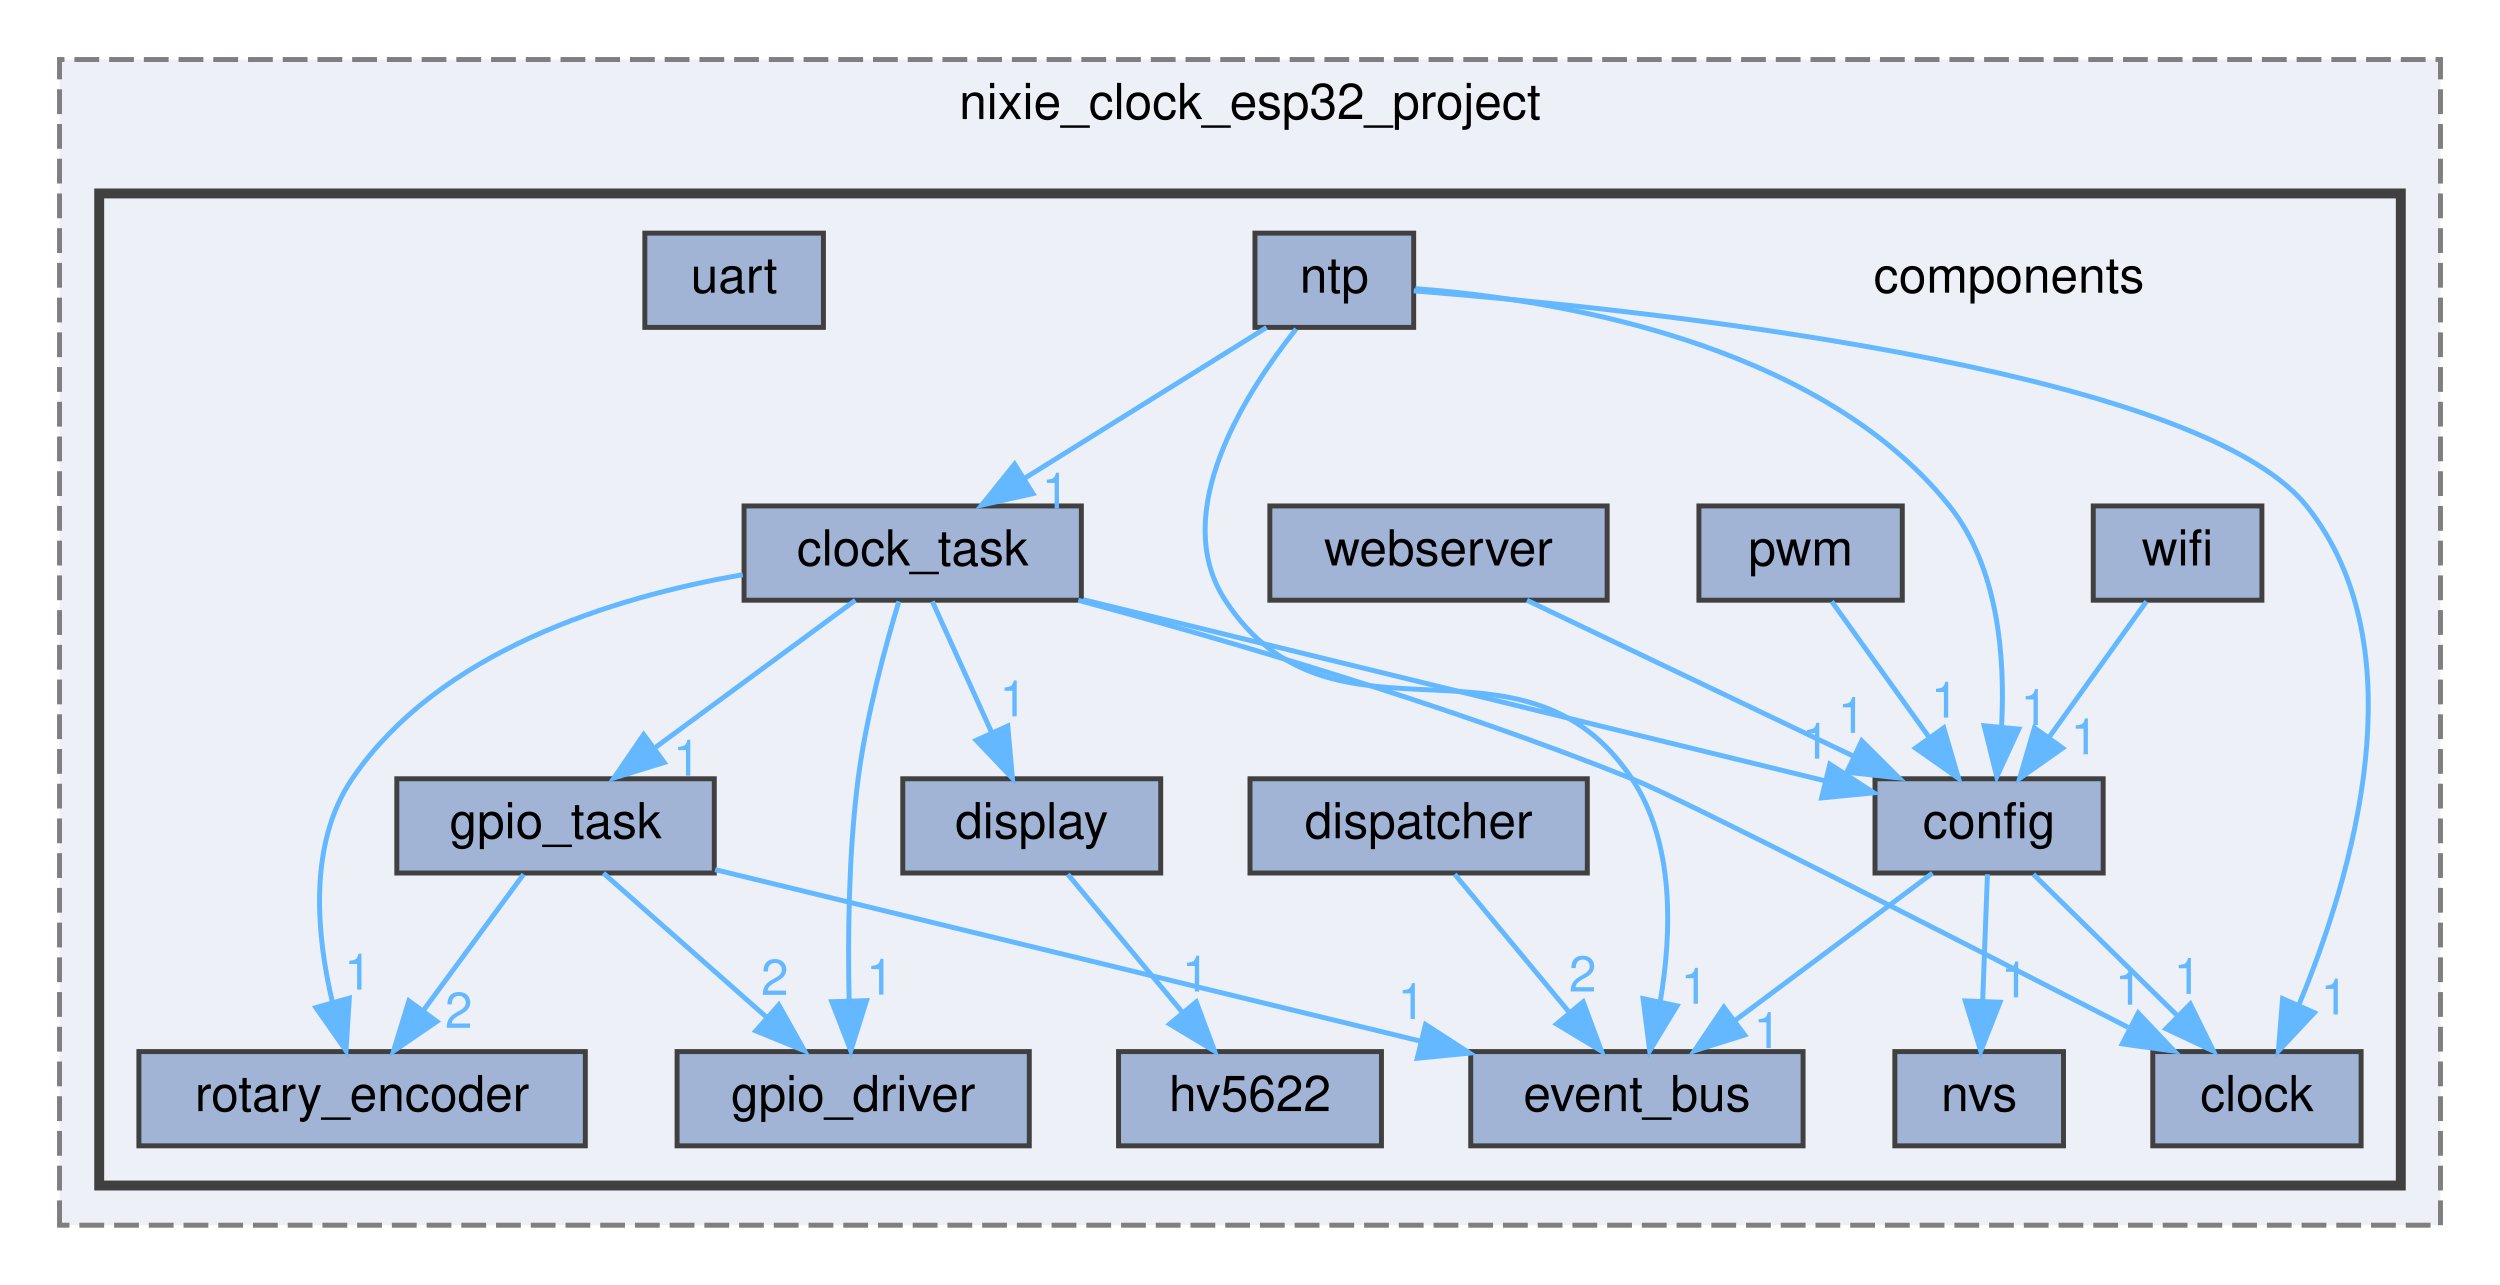
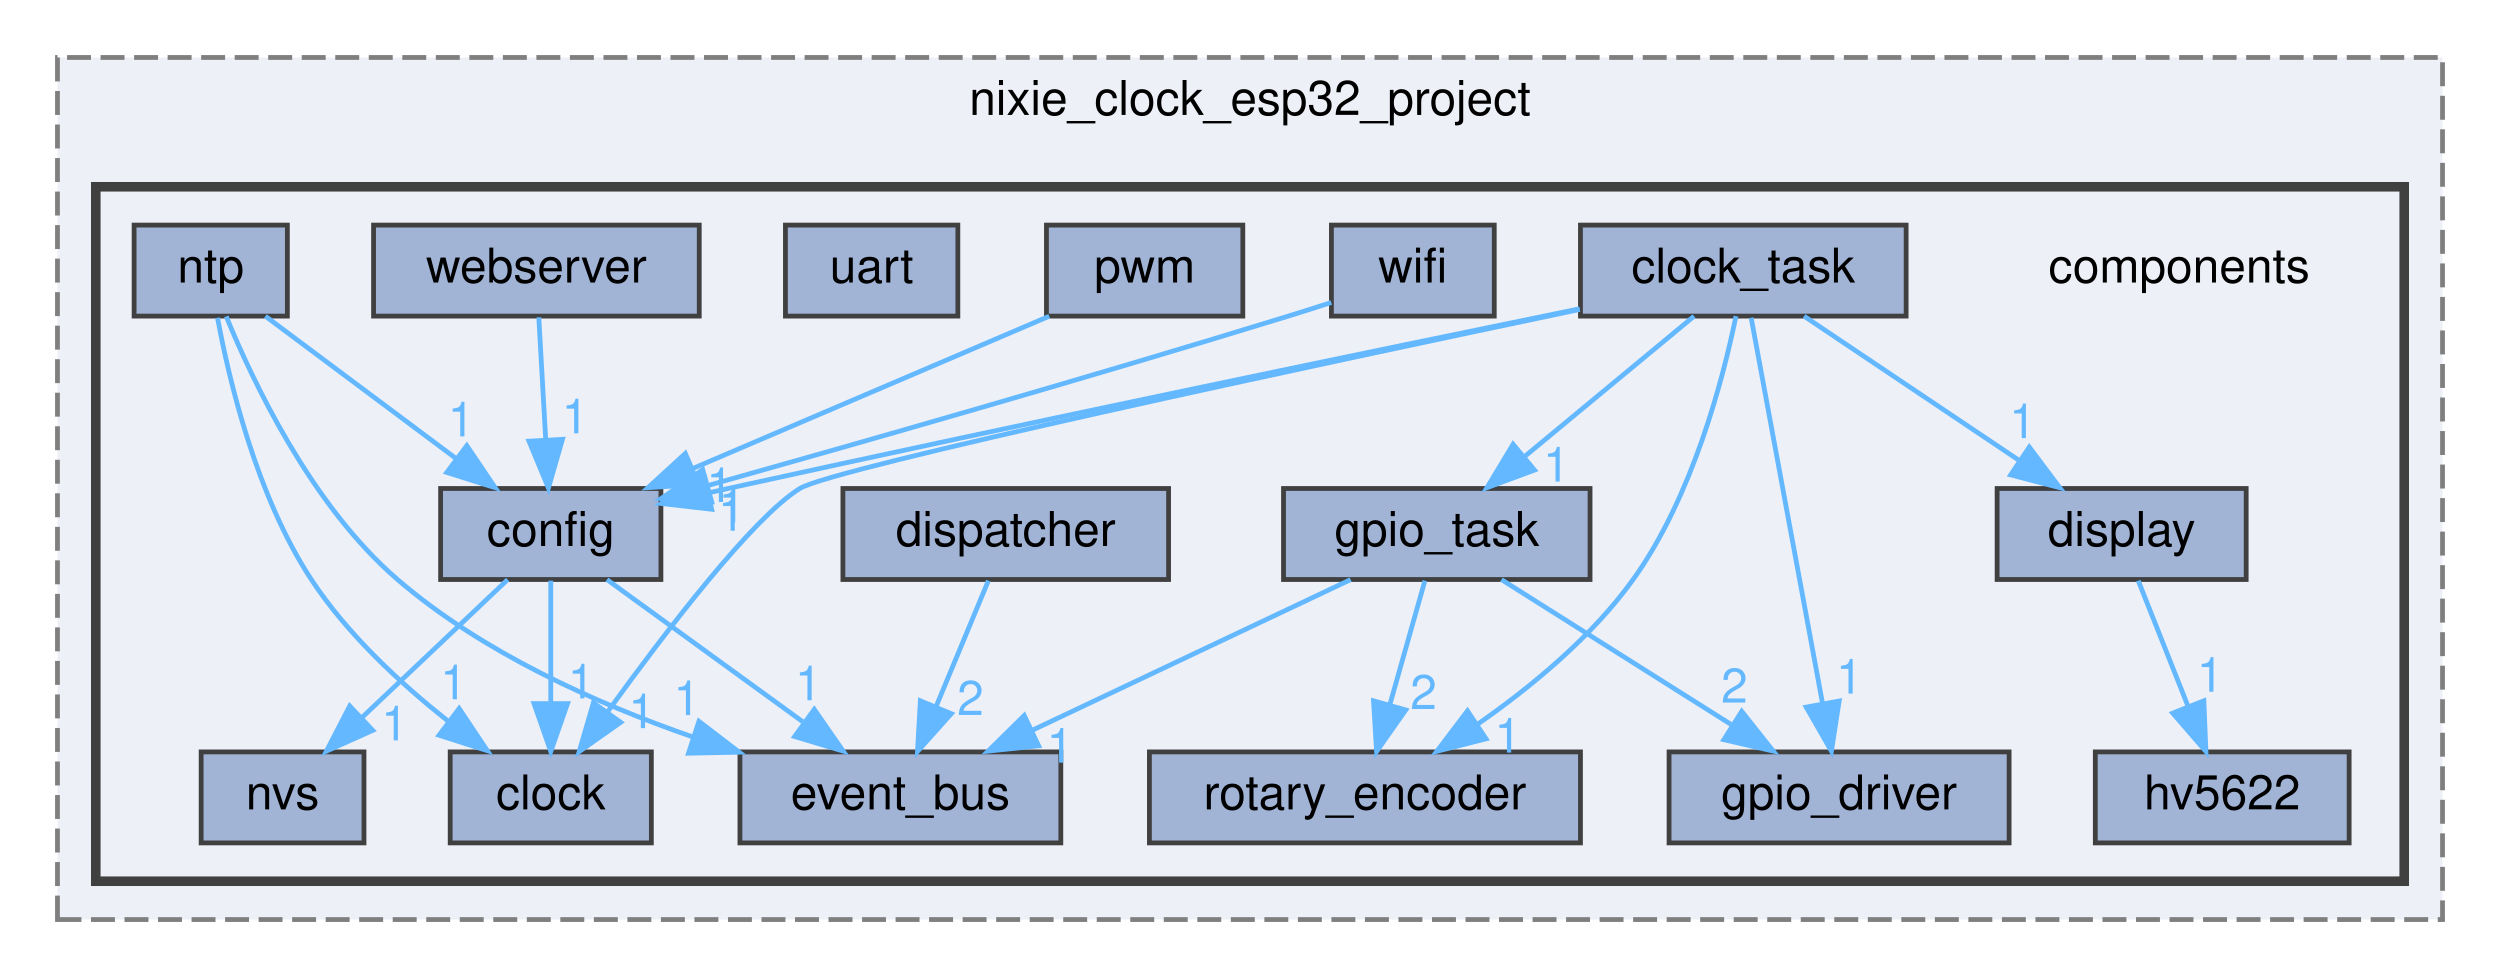
- <svg xmlns="http://www.w3.org/2000/svg" xmlns:xlink="http://www.w3.org/1999/xlink" width="504pt" height="259pt" viewBox="0.00 0.00 504.00 259.00">
-   <g id="graph0" class="graph" transform="scale(1 1) rotate(0) translate(4 255)">
+ <svg xmlns="http://www.w3.org/2000/svg" xmlns:xlink="http://www.w3.org/1999/xlink" width="522pt" height="204pt" viewBox="0.00 0.00 522.00 204.00">
+   <g id="graph0" class="graph" transform="scale(1 1) rotate(0) translate(4 200)">
    <g id="clust1" class="cluster">
      <g id="a_clust1">
        <a xlink:href="dir_4e80761515fcd0d8a8682b4ebda49685.html" target="_top" xlink:title="nixie_clock_esp32_project">
-           <polygon fill="#edf0f7" stroke="#7f7f7f" stroke-dasharray="5,2" points="8,-8 8,-243 488,-243 488,-8 8,-8" />
-           <text text-anchor="middle" x="248" y="-231" font-family="Helvetica,sans-Serif" font-size="10.00">nixie_clock_esp32_project</text>
+           <polygon fill="#edf0f7" stroke="#7f7f7f" stroke-dasharray="5,2" points="8,-8 8,-188 506,-188 506,-8 8,-8" />
+           <text text-anchor="middle" x="257" y="-176" font-family="Helvetica,sans-Serif" font-size="10.00">nixie_clock_esp32_project</text>
        </a>
      </g>
    </g>
    <g id="clust2" class="cluster">
      <g id="a_clust2">
        <a xlink:href="dir_b181baf956279f894a730e459ce47bc5.html" target="_top">
-           <polygon fill="#edf0f7" stroke="#404040" stroke-width="2" points="16,-16 16,-216 480,-216 480,-16 16,-16" />
+           <polygon fill="#edf0f7" stroke="#404040" stroke-width="2" points="16,-16 16,-161 498,-161 498,-16 16,-16" />
        </a>
      </g>
    </g>
    <g id="node1" class="node">
-       <text text-anchor="middle" x="401" y="-196" font-family="Helvetica,sans-Serif" font-size="10.00">components</text>
+       <text text-anchor="middle" x="451" y="-141" font-family="Helvetica,sans-Serif" font-size="10.00">components</text>
    </g>
    <g id="node2" class="node">
      <g id="a_node2">
        <a xlink:href="dir_a13c4c485bb1701984d244429ad4ded1.html" target="_top" xlink:title="clock">
-           <polygon fill="#a2b4d6" stroke="#404040" points="472,-43 430,-43 430,-24 472,-24 472,-43" />
-           <text text-anchor="middle" x="451" y="-31" font-family="Helvetica,sans-Serif" font-size="10.00">clock</text>
+           <polygon fill="#a2b4d6" stroke="#404040" points="132,-43 90,-43 90,-24 132,-24 132,-43" />
+           <text text-anchor="middle" x="111" y="-31" font-family="Helvetica,sans-Serif" font-size="10.00">clock</text>
        </a>
      </g>
    </g>
    <g id="node3" class="node">
      <g id="a_node3">
        <a xlink:href="dir_2f8bb0b9567c99dc8a53f1db54ef1a1c.html" target="_top" xlink:title="clock_task">
-           <polygon fill="#a2b4d6" stroke="#404040" points="214,-153 146,-153 146,-134 214,-134 214,-153" />
-           <text text-anchor="middle" x="180" y="-141" font-family="Helvetica,sans-Serif" font-size="10.00">clock_task</text>
+           <polygon fill="#a2b4d6" stroke="#404040" points="394,-153 326,-153 326,-134 394,-134 394,-153" />
+           <text text-anchor="middle" x="360" y="-141" font-family="Helvetica,sans-Serif" font-size="10.00">clock_task</text>
        </a>
      </g>
    </g>
    <g id="edge4" class="edge">
      <g id="a_edge4">
        <a xlink:href="dir_000001_000000.html" target="_top">
-           <path fill="none" stroke="#63b8ff" d="M213.38,-133.98C243.13,-125.99 287.62,-113.03 325,-98 335.03,-93.97 391.17,-65.29 425.03,-47.88" />
-           <polygon fill="#63b8ff" stroke="#63b8ff" points="427.06,-50.78 434.35,-43.09 423.85,-44.55 427.06,-50.78" />
+           <path fill="none" stroke="#63b8ff" d="M325.86,-135.39C271.33,-123.95 169.95,-102.3 163,-98 153.18,-91.93 134.97,-68.12 122.91,-51.44" />
+           <polygon fill="#63b8ff" stroke="#63b8ff" points="125.6,-49.18 116.94,-43.07 119.9,-53.25 125.6,-49.18" />
        </a>
      </g>
      <g id="a_edge4-headlabel">
        <a xlink:href="dir_000001_000000.html" target="_top" xlink:title="1">
-           <text text-anchor="middle" x="425.16" y="-52.45" font-family="Helvetica,sans-Serif" font-size="10.00" fill="#63b8ff">1</text>
+           <text text-anchor="middle" x="130" y="-47.96" font-family="Helvetica,sans-Serif" font-size="10.00" fill="#63b8ff">1</text>
        </a>
      </g>
    </g>
    <g id="node4" class="node">
      <g id="a_node4">
        <a xlink:href="dir_6591a8ca0b1ec78afa747e232353e174.html" target="_top" xlink:title="config">
-           <polygon fill="#a2b4d6" stroke="#404040" points="420,-98 374,-98 374,-79 420,-79 420,-98" />
-           <text text-anchor="middle" x="397" y="-86" font-family="Helvetica,sans-Serif" font-size="10.00">config</text>
+           <polygon fill="#a2b4d6" stroke="#404040" points="134,-98 88,-98 88,-79 134,-79 134,-98" />
+           <text text-anchor="middle" x="111" y="-86" font-family="Helvetica,sans-Serif" font-size="10.00">config</text>
        </a>
      </g>
    </g>
    <g id="edge3" class="edge">
      <g id="a_edge3">
        <a xlink:href="dir_000001_000003.html" target="_top">
-           <path fill="none" stroke="#63b8ff" d="M214.38,-134.1C255.39,-124.09 323.45,-107.46 363.89,-97.59" />
-           <polygon fill="#63b8ff" stroke="#63b8ff" points="364.9,-100.94 373.79,-95.17 363.24,-94.14 364.9,-100.94" />
+           <path fill="none" stroke="#63b8ff" d="M325.81,-135.53C283.87,-126.93 210.63,-111.77 148,-98 146.73,-97.72 145.44,-97.44 144.14,-97.14" />
+           <polygon fill="#63b8ff" stroke="#63b8ff" points="144.6,-93.66 134.08,-94.87 143.06,-100.49 144.6,-93.66" />
        </a>
      </g>
      <g id="a_edge3-headlabel">
        <a xlink:href="dir_000001_000003.html" target="_top" xlink:title="1">
-           <text text-anchor="middle" x="362.08" y="-102.05" font-family="Helvetica,sans-Serif" font-size="10.00" fill="#63b8ff">1</text>
+           <text text-anchor="middle" x="148.73" y="-89.18" font-family="Helvetica,sans-Serif" font-size="10.00" fill="#63b8ff">1</text>
        </a>
      </g>
    </g>
    <g id="node6" class="node">
      <g id="a_node6">
        <a xlink:href="dir_25afab11bb9cc6587024a85a8f095e2f.html" target="_top" xlink:title="display">
-           <polygon fill="#a2b4d6" stroke="#404040" points="230,-98 178,-98 178,-79 230,-79 230,-98" />
-           <text text-anchor="middle" x="204" y="-86" font-family="Helvetica,sans-Serif" font-size="10.00">display</text>
+           <polygon fill="#a2b4d6" stroke="#404040" points="465,-98 413,-98 413,-79 465,-79 465,-98" />
+           <text text-anchor="middle" x="439" y="-86" font-family="Helvetica,sans-Serif" font-size="10.00">display</text>
        </a>
      </g>
    </g>
    <g id="edge1" class="edge">
      <g id="a_edge1">
        <a xlink:href="dir_000001_000005.html" target="_top">
-           <path fill="none" stroke="#63b8ff" d="M183.96,-133.75C187.21,-126.57 191.92,-116.18 195.95,-107.27" />
-           <polygon fill="#63b8ff" stroke="#63b8ff" points="199.17,-108.64 200.11,-98.09 192.8,-105.75 199.17,-108.64" />
+           <path fill="none" stroke="#63b8ff" d="M372.69,-133.98C384.83,-125.84 403.36,-113.41 417.75,-103.76" />
+           <polygon fill="#63b8ff" stroke="#63b8ff" points="419.72,-106.65 426.08,-98.17 415.82,-100.84 419.72,-106.65" />
        </a>
      </g>
      <g id="a_edge1-headlabel">
        <a xlink:href="dir_000001_000005.html" target="_top" xlink:title="1">
-           <text text-anchor="middle" x="200.28" y="-110.59" font-family="Helvetica,sans-Serif" font-size="10.00" fill="#63b8ff">1</text>
+           <text text-anchor="middle" x="418.32" y="-108.51" font-family="Helvetica,sans-Serif" font-size="10.00" fill="#63b8ff">1</text>
        </a>
      </g>
    </g>
    <g id="node8" class="node">
      <g id="a_node8">
        <a xlink:href="dir_c8df9a83da56af1891de301214a2e601.html" target="_top" xlink:title="gpio_driver">
-           <polygon fill="#a2b4d6" stroke="#404040" points="203.5,-43 132.5,-43 132.5,-24 203.5,-24 203.5,-43" />
-           <text text-anchor="middle" x="168" y="-31" font-family="Helvetica,sans-Serif" font-size="10.00">gpio_driver</text>
+           <polygon fill="#a2b4d6" stroke="#404040" points="415.5,-43 344.5,-43 344.5,-24 415.5,-24 415.5,-43" />
+           <text text-anchor="middle" x="380" y="-31" font-family="Helvetica,sans-Serif" font-size="10.00">gpio_driver</text>
        </a>
      </g>
    </g>
    <g id="edge5" class="edge">
      <g id="a_edge5">
        <a xlink:href="dir_000001_000007.html" target="_top">
-           <path fill="none" stroke="#63b8ff" d="M177.21,-133.75C174.53,-124.85 170.64,-110.63 169,-98 167.07,-83.1 166.91,-66.07 167.18,-53.4" />
-           <polygon fill="#63b8ff" stroke="#63b8ff" points="170.69,-53.28 167.52,-43.17 163.69,-53.05 170.69,-53.28" />
+           <path fill="none" stroke="#63b8ff" d="M361.64,-133.66C364.88,-116.17 372.17,-76.8 376.52,-53.27" />
+           <polygon fill="#63b8ff" stroke="#63b8ff" points="380.02,-53.63 378.4,-43.16 373.13,-52.35 380.02,-53.63" />
        </a>
      </g>
      <g id="a_edge5-headlabel">
        <a xlink:href="dir_000001_000007.html" target="_top" xlink:title="1">
-           <text text-anchor="middle" x="173.41" y="-54.47" font-family="Helvetica,sans-Serif" font-size="10.00" fill="#63b8ff">1</text>
+           <text text-anchor="middle" x="382.15" y="-55.18" font-family="Helvetica,sans-Serif" font-size="10.00" fill="#63b8ff">1</text>
        </a>
      </g>
    </g>
    <g id="node9" class="node">
      <g id="a_node9">
        <a xlink:href="dir_6378bc349134a8014a09749f3432f8e2.html" target="_top" xlink:title="gpio_task">
-           <polygon fill="#a2b4d6" stroke="#404040" points="140,-98 76,-98 76,-79 140,-79 140,-98" />
-           <text text-anchor="middle" x="108" y="-86" font-family="Helvetica,sans-Serif" font-size="10.00">gpio_task</text>
+           <polygon fill="#a2b4d6" stroke="#404040" points="328,-98 264,-98 264,-79 328,-79 328,-98" />
+           <text text-anchor="middle" x="296" y="-86" font-family="Helvetica,sans-Serif" font-size="10.00">gpio_task</text>
        </a>
      </g>
    </g>
    <g id="edge2" class="edge">
      <g id="a_edge2">
        <a xlink:href="dir_000001_000008.html" target="_top">
-           <path fill="none" stroke="#63b8ff" d="M168.43,-133.98C157.58,-126 141.12,-113.88 128.12,-104.31" />
-           <polygon fill="#63b8ff" stroke="#63b8ff" points="129.91,-101.28 119.78,-98.17 125.76,-106.92 129.91,-101.28" />
+           <path fill="none" stroke="#63b8ff" d="M349.72,-133.98C340.16,-126.07 325.72,-114.11 314.22,-104.58" />
+           <polygon fill="#63b8ff" stroke="#63b8ff" points="316.4,-101.85 306.47,-98.17 311.94,-107.24 316.4,-101.85" />
        </a>
      </g>
      <g id="a_edge2-headlabel">
        <a xlink:href="dir_000001_000008.html" target="_top" xlink:title="1">
-           <text text-anchor="middle" x="134.48" y="-98.62" font-family="Helvetica,sans-Serif" font-size="10.00" fill="#63b8ff">1</text>
+           <text text-anchor="middle" x="320.98" y="-99.46" font-family="Helvetica,sans-Serif" font-size="10.00" fill="#63b8ff">1</text>
        </a>
      </g>
    </g>
    <g id="node14" class="node">
      <g id="a_node14">
        <a xlink:href="dir_ee50860190fe62f2e35dcf8898f9d9d7.html" target="_top" xlink:title="rotary_encoder">
-           <polygon fill="#a2b4d6" stroke="#404040" points="114,-43 24,-43 24,-24 114,-24 114,-43" />
-           <text text-anchor="middle" x="69" y="-31" font-family="Helvetica,sans-Serif" font-size="10.00">rotary_encoder</text>
+           <polygon fill="#a2b4d6" stroke="#404040" points="326,-43 236,-43 236,-24 326,-24 326,-43" />
+           <text text-anchor="middle" x="281" y="-31" font-family="Helvetica,sans-Serif" font-size="10.00">rotary_encoder</text>
        </a>
      </g>
    </g>
    <g id="edge6" class="edge">
      <g id="a_edge6">
        <a xlink:href="dir_000001_000015.html" target="_top">
-           <path fill="none" stroke="#63b8ff" d="M145.74,-139.15C119.35,-134.56 84.5,-123.71 67,-98 58.08,-84.91 59.8,-66.52 63.03,-52.9" />
-           <polygon fill="#63b8ff" stroke="#63b8ff" points="66.42,-53.77 65.76,-43.19 59.68,-51.87 66.42,-53.77" />
+           <path fill="none" stroke="#63b8ff" d="M358.47,-133.99C355.83,-121.11 349.46,-96.33 337,-79 328.36,-66.99 315.63,-56.52 304.49,-48.76" />
+           <polygon fill="#63b8ff" stroke="#63b8ff" points="306.28,-45.74 296.01,-43.13 302.41,-51.58 306.28,-45.74" />
        </a>
      </g>
      <g id="a_edge6-headlabel">
        <a xlink:href="dir_000001_000015.html" target="_top" xlink:title="1">
-           <text text-anchor="middle" x="68.18" y="-55.5" font-family="Helvetica,sans-Serif" font-size="10.00" fill="#63b8ff">1</text>
+           <text text-anchor="middle" x="310.84" y="-42.86" font-family="Helvetica,sans-Serif" font-size="10.00" fill="#63b8ff">1</text>
        </a>
      </g>
    </g>
    <g id="edge8" class="edge">
      <g id="a_edge8">
        <a xlink:href="dir_000003_000000.html" target="_top">
-           <path fill="none" stroke="#63b8ff" d="M405.92,-78.75C413.78,-71.03 425.43,-59.6 434.92,-50.28" />
-           <polygon fill="#63b8ff" stroke="#63b8ff" points="437.56,-52.59 442.25,-43.09 432.66,-47.6 437.56,-52.59" />
+           <path fill="none" stroke="#63b8ff" d="M111,-78.75C111,-71.8 111,-61.85 111,-53.13" />
+           <polygon fill="#63b8ff" stroke="#63b8ff" points="114.5,-53.09 111,-43.09 107.5,-53.09 114.5,-53.09" />
        </a>
      </g>
      <g id="a_edge8-headlabel">
        <a xlink:href="dir_000003_000000.html" target="_top" xlink:title="1">
-           <text text-anchor="middle" x="436.99" y="-54.64" font-family="Helvetica,sans-Serif" font-size="10.00" fill="#63b8ff">1</text>
+           <text text-anchor="middle" x="117.34" y="-54.18" font-family="Helvetica,sans-Serif" font-size="10.00" fill="#63b8ff">1</text>
        </a>
      </g>
    </g>
    <g id="node7" class="node">
      <g id="a_node7">
        <a xlink:href="dir_3df67f4185c8cd9c27353f35f3bf503b.html" target="_top" xlink:title="event_bus">
-           <polygon fill="#a2b4d6" stroke="#404040" points="359.5,-43 292.5,-43 292.5,-24 359.5,-24 359.5,-43" />
-           <text text-anchor="middle" x="326" y="-31" font-family="Helvetica,sans-Serif" font-size="10.00">event_bus</text>
+           <polygon fill="#a2b4d6" stroke="#404040" points="217.5,-43 150.5,-43 150.5,-24 217.5,-24 217.5,-43" />
+           <text text-anchor="middle" x="184" y="-31" font-family="Helvetica,sans-Serif" font-size="10.00">event_bus</text>
        </a>
      </g>
    </g>
    <g id="edge7" class="edge">
      <g id="a_edge7">
        <a xlink:href="dir_000003_000006.html" target="_top">
-           <path fill="none" stroke="#63b8ff" d="M385.59,-78.98C374.89,-71 358.66,-58.88 345.84,-49.31" />
-           <polygon fill="#63b8ff" stroke="#63b8ff" points="347.72,-46.35 337.61,-43.17 343.53,-51.96 347.72,-46.35" />
+           <path fill="none" stroke="#63b8ff" d="M122.73,-78.98C133.73,-71 150.42,-58.88 163.6,-49.31" />
+           <polygon fill="#63b8ff" stroke="#63b8ff" points="166.02,-51.88 172.06,-43.17 161.91,-46.21 166.02,-51.88" />
        </a>
      </g>
      <g id="a_edge7-headlabel">
        <a xlink:href="dir_000003_000006.html" target="_top" xlink:title="1">
-           <text text-anchor="middle" x="352.3" y="-43.72" font-family="Helvetica,sans-Serif" font-size="10.00" fill="#63b8ff">1</text>
+           <text text-anchor="middle" x="164.78" y="-53.79" font-family="Helvetica,sans-Serif" font-size="10.00" fill="#63b8ff">1</text>
        </a>
      </g>
    </g>
    <g id="node12" class="node">
      <g id="a_node12">
        <a xlink:href="dir_d593a792f6d68ad3cd00089cda4c9fbf.html" target="_top" xlink:title="nvs">
-           <polygon fill="#a2b4d6" stroke="#404040" points="412,-43 378,-43 378,-24 412,-24 412,-43" />
-           <text text-anchor="middle" x="395" y="-31" font-family="Helvetica,sans-Serif" font-size="10.00">nvs</text>
+           <polygon fill="#a2b4d6" stroke="#404040" points="72,-43 38,-43 38,-24 72,-24 72,-43" />
+           <text text-anchor="middle" x="55" y="-31" font-family="Helvetica,sans-Serif" font-size="10.00">nvs</text>
        </a>
      </g>
    </g>
    <g id="edge9" class="edge">
      <g id="a_edge9">
        <a xlink:href="dir_000003_000013.html" target="_top">
-           <path fill="none" stroke="#63b8ff" d="M396.67,-78.75C396.41,-71.8 396.03,-61.85 395.7,-53.13" />
-           <polygon fill="#63b8ff" stroke="#63b8ff" points="399.2,-52.95 395.32,-43.09 392.2,-53.21 399.2,-52.95" />
+           <path fill="none" stroke="#63b8ff" d="M102,-78.98C93.81,-71.23 81.49,-59.58 71.53,-50.14" />
+           <polygon fill="#63b8ff" stroke="#63b8ff" points="73.83,-47.5 64.16,-43.17 69.02,-52.59 73.83,-47.5" />
        </a>
      </g>
      <g id="a_edge9-headlabel">
        <a xlink:href="dir_000003_000013.html" target="_top" xlink:title="1">
-           <text text-anchor="middle" x="402.17" y="-53.93" font-family="Helvetica,sans-Serif" font-size="10.00" fill="#63b8ff">1</text>
+           <text text-anchor="middle" x="78.39" y="-45.41" font-family="Helvetica,sans-Serif" font-size="10.00" fill="#63b8ff">1</text>
        </a>
      </g>
    </g>
    <g id="node5" class="node">
      <g id="a_node5">
        <a xlink:href="dir_bfdcce58a23cc395bda28f665cadf99d.html" target="_top" xlink:title="dispatcher">
-           <polygon fill="#a2b4d6" stroke="#404040" points="316,-98 248,-98 248,-79 316,-79 316,-98" />
-           <text text-anchor="middle" x="282" y="-86" font-family="Helvetica,sans-Serif" font-size="10.00">dispatcher</text>
+           <polygon fill="#a2b4d6" stroke="#404040" points="240,-98 172,-98 172,-79 240,-79 240,-98" />
+           <text text-anchor="middle" x="206" y="-86" font-family="Helvetica,sans-Serif" font-size="10.00">dispatcher</text>
        </a>
      </g>
    </g>
    <g id="edge10" class="edge">
      <g id="a_edge10">
        <a xlink:href="dir_000004_000006.html" target="_top">
-           <path fill="none" stroke="#63b8ff" d="M289.27,-78.75C295.54,-71.18 304.79,-60.05 312.43,-50.84" />
-           <polygon fill="#63b8ff" stroke="#63b8ff" points="315.17,-53.02 318.87,-43.09 309.79,-48.55 315.17,-53.02" />
+           <path fill="none" stroke="#63b8ff" d="M202.37,-78.75C199.42,-71.65 195.17,-61.4 191.49,-52.56" />
+           <polygon fill="#63b8ff" stroke="#63b8ff" points="194.63,-50.98 187.57,-43.09 188.17,-53.67 194.63,-50.98" />
        </a>
      </g>
      <g id="a_edge10-headlabel">
        <a xlink:href="dir_000004_000006.html" target="_top" xlink:title="2">
-           <text text-anchor="middle" x="315.06" y="-55.1" font-family="Helvetica,sans-Serif" font-size="10.00" fill="#63b8ff">2</text>
+           <text text-anchor="middle" x="198.63" y="-50.71" font-family="Helvetica,sans-Serif" font-size="10.00" fill="#63b8ff">2</text>
        </a>
      </g>
    </g>
    <g id="node10" class="node">
      <g id="a_node10">
        <a xlink:href="dir_fb7d8fb2e7a81481fd306fa505fa505b.html" target="_top" xlink:title="hv5622">
-           <polygon fill="#a2b4d6" stroke="#404040" points="274.5,-43 221.5,-43 221.5,-24 274.5,-24 274.5,-43" />
-           <text text-anchor="middle" x="248" y="-31" font-family="Helvetica,sans-Serif" font-size="10.00">hv5622</text>
+           <polygon fill="#a2b4d6" stroke="#404040" points="486.5,-43 433.5,-43 433.5,-24 486.5,-24 486.5,-43" />
+           <text text-anchor="middle" x="460" y="-31" font-family="Helvetica,sans-Serif" font-size="10.00">hv5622</text>
        </a>
      </g>
    </g>
    <g id="edge11" class="edge">
      <g id="a_edge11">
        <a xlink:href="dir_000005_000009.html" target="_top">
-           <path fill="none" stroke="#63b8ff" d="M211.27,-78.75C217.54,-71.18 226.79,-60.05 234.43,-50.84" />
-           <polygon fill="#63b8ff" stroke="#63b8ff" points="237.17,-53.02 240.87,-43.09 231.79,-48.55 237.17,-53.02" />
+           <path fill="none" stroke="#63b8ff" d="M442.47,-78.75C445.28,-71.65 449.34,-61.4 452.85,-52.56" />
+           <polygon fill="#63b8ff" stroke="#63b8ff" points="456.17,-53.68 456.6,-43.09 449.66,-51.1 456.17,-53.68" />
        </a>
      </g>
      <g id="a_edge11-headlabel">
        <a xlink:href="dir_000005_000009.html" target="_top" xlink:title="1">
-           <text text-anchor="middle" x="237.06" y="-55.1" font-family="Helvetica,sans-Serif" font-size="10.00" fill="#63b8ff">1</text>
+           <text text-anchor="middle" x="457.48" y="-55.56" font-family="Helvetica,sans-Serif" font-size="10.00" fill="#63b8ff">1</text>
        </a>
      </g>
    </g>
    <g id="edge12" class="edge">
      <g id="a_edge12">
        <a xlink:href="dir_000008_000006.html" target="_top">
-           <path fill="none" stroke="#63b8ff" d="M140.17,-79.68C177.81,-70.53 240.32,-55.33 282.32,-45.12" />
-           <polygon fill="#63b8ff" stroke="#63b8ff" points="283.38,-48.46 292.27,-42.7 281.72,-41.66 283.38,-48.46" />
+           <path fill="none" stroke="#63b8ff" d="M278.01,-78.98C260.07,-70.5 232.28,-57.35 211.57,-47.54" />
+           <polygon fill="#63b8ff" stroke="#63b8ff" points="212.86,-44.28 202.32,-43.17 209.86,-50.61 212.86,-44.28" />
        </a>
      </g>
      <g id="a_edge12-headlabel">
        <a xlink:href="dir_000008_000006.html" target="_top" xlink:title="1">
-           <text text-anchor="middle" x="280.55" y="-49.57" font-family="Helvetica,sans-Serif" font-size="10.00" fill="#63b8ff">1</text>
+           <text text-anchor="middle" x="217.32" y="-40.76" font-family="Helvetica,sans-Serif" font-size="10.00" fill="#63b8ff">1</text>
        </a>
      </g>
    </g>
    <g id="edge13" class="edge">
      <g id="a_edge13">
        <a xlink:href="dir_000008_000007.html" target="_top">
-           <path fill="none" stroke="#63b8ff" d="M117.64,-78.98C126.51,-71.15 139.87,-59.34 150.61,-49.86" />
-           <polygon fill="#63b8ff" stroke="#63b8ff" points="153.01,-52.41 158.18,-43.17 148.37,-47.17 153.01,-52.41" />
+           <path fill="none" stroke="#63b8ff" d="M309.5,-78.98C322.4,-70.84 342.1,-58.41 357.4,-48.76" />
+           <polygon fill="#63b8ff" stroke="#63b8ff" points="359.67,-51.47 366.26,-43.17 355.93,-45.55 359.67,-51.47" />
        </a>
      </g>
      <g id="a_edge13-headlabel">
        <a xlink:href="dir_000008_000007.html" target="_top" xlink:title="2">
-           <text text-anchor="middle" x="152.19" y="-54.42" font-family="Helvetica,sans-Serif" font-size="10.00" fill="#63b8ff">2</text>
+           <text text-anchor="middle" x="358.14" y="-53.29" font-family="Helvetica,sans-Serif" font-size="10.00" fill="#63b8ff">2</text>
        </a>
      </g>
    </g>
    <g id="edge14" class="edge">
      <g id="a_edge14">
        <a xlink:href="dir_000008_000015.html" target="_top">
-           <path fill="none" stroke="#63b8ff" d="M101.56,-78.75C96.11,-71.34 88.14,-60.5 81.44,-51.41" />
-           <polygon fill="#63b8ff" stroke="#63b8ff" points="84.07,-49.07 75.32,-43.09 78.43,-53.22 84.07,-49.07" />
+           <path fill="none" stroke="#63b8ff" d="M293.52,-78.75C291.54,-71.72 288.68,-61.62 286.19,-52.84" />
+           <polygon fill="#63b8ff" stroke="#63b8ff" points="289.52,-51.76 283.43,-43.09 282.79,-53.66 289.52,-51.76" />
        </a>
      </g>
      <g id="a_edge14-headlabel">
        <a xlink:href="dir_000008_000015.html" target="_top" xlink:title="2">
-           <text text-anchor="middle" x="88.48" y="-47.78" font-family="Helvetica,sans-Serif" font-size="10.00" fill="#63b8ff">2</text>
+           <text text-anchor="middle" x="293.23" y="-51.94" font-family="Helvetica,sans-Serif" font-size="10.00" fill="#63b8ff">2</text>
        </a>
      </g>
    </g>
    <g id="node11" class="node">
      <g id="a_node11">
        <a xlink:href="dir_8938040af9d266be553d1135477b804d.html" target="_top" xlink:title="ntp">
-           <polygon fill="#a2b4d6" stroke="#404040" points="281,-208 249,-208 249,-189 281,-189 281,-208" />
-           <text text-anchor="middle" x="265" y="-196" font-family="Helvetica,sans-Serif" font-size="10.00">ntp</text>
-         </a>
-       </g>
-     </g>
-     <g id="edge18" class="edge">
-       <g id="a_edge18">
+           <polygon fill="#a2b4d6" stroke="#404040" points="56,-153 24,-153 24,-134 56,-134 56,-153" />
+           <text text-anchor="middle" x="40" y="-141" font-family="Helvetica,sans-Serif" font-size="10.00">ntp</text>
+         </a>
+       </g>
+     </g>
+     <g id="edge17" class="edge">
+       <g id="a_edge17">
        <a xlink:href="dir_000012_000000.html" target="_top">
-           <path fill="none" stroke="#63b8ff" d="M281.01,-196.36C323.67,-192.96 438.41,-181.29 461,-153 483.99,-124.2 470.06,-77.95 459.52,-52.59" />
-           <polygon fill="#63b8ff" stroke="#63b8ff" points="462.57,-50.84 455.32,-43.11 456.17,-53.67 462.57,-50.84" />
-         </a>
-       </g>
-       <g id="a_edge18-headlabel">
+           <path fill="none" stroke="#63b8ff" d="M41.42,-133.65C43.8,-120.76 49.52,-96.47 61,-79 68.5,-67.58 79.66,-57.27 89.53,-49.45" />
+           <polygon fill="#63b8ff" stroke="#63b8ff" points="91.87,-52.07 97.75,-43.26 87.66,-46.48 91.87,-52.07" />
+         </a>
+       </g>
+       <g id="a_edge17-headlabel">
        <a xlink:href="dir_000012_000000.html" target="_top" xlink:title="1">
-           <text text-anchor="middle" x="466.62" y="-50.48" font-family="Helvetica,sans-Serif" font-size="10.00" fill="#63b8ff">1</text>
+           <text text-anchor="middle" x="90.71" y="-54" font-family="Helvetica,sans-Serif" font-size="10.00" fill="#63b8ff">1</text>
+         </a>
+       </g>
+     </g>
+     <g id="edge16" class="edge">
+       <g id="a_edge16">
+         <a xlink:href="dir_000012_000003.html" target="_top">
+           <path fill="none" stroke="#63b8ff" d="M51.41,-133.98C62.11,-126 78.34,-113.88 91.16,-104.31" />
+           <polygon fill="#63b8ff" stroke="#63b8ff" points="93.47,-106.96 99.39,-98.17 89.28,-101.35 93.47,-106.96" />
+         </a>
+       </g>
+       <g id="a_edge16-headlabel">
+         <a xlink:href="dir_000012_000003.html" target="_top" xlink:title="1">
+           <text text-anchor="middle" x="92.28" y="-108.88" font-family="Helvetica,sans-Serif" font-size="10.00" fill="#63b8ff">1</text>
        </a>
      </g>
    </g>
    <g id="edge15" class="edge">
      <g id="a_edge15">
-         <a xlink:href="dir_000012_000001.html" target="_top">
-           <path fill="none" stroke="#63b8ff" d="M251.34,-188.98C238.16,-180.77 217.97,-168.18 202.43,-158.49" />
-           <polygon fill="#63b8ff" stroke="#63b8ff" points="204.24,-155.49 193.91,-153.17 200.54,-161.43 204.24,-155.49" />
+         <a xlink:href="dir_000012_000006.html" target="_top">
+           <path fill="none" stroke="#63b8ff" d="M43.24,-133.94C48.7,-120.54 60.95,-94.52 79,-79 96.67,-63.8 120.3,-53.17 140.66,-46.12" />
+           <polygon fill="#63b8ff" stroke="#63b8ff" points="141.94,-49.38 150.36,-42.94 139.76,-42.73 141.94,-49.38" />
        </a>
      </g>
      <g id="a_edge15-headlabel">
-         <a xlink:href="dir_000012_000001.html" target="_top" xlink:title="1">
-           <text text-anchor="middle" x="208.8" y="-152.48" font-family="Helvetica,sans-Serif" font-size="10.00" fill="#63b8ff">1</text>
-         </a>
-       </g>
-     </g>
-     <g id="edge17" class="edge">
-       <g id="a_edge17">
-         <a xlink:href="dir_000012_000003.html" target="_top">
-           <path fill="none" stroke="#63b8ff" d="M281.34,-196.82C308.41,-194.73 362.25,-186.37 389,-153 398.88,-140.67 400.26,-122.45 399.52,-108.68" />
-           <polygon fill="#63b8ff" stroke="#63b8ff" points="402.98,-108.02 398.55,-98.4 396.01,-108.68 402.98,-108.02" />
-         </a>
-       </g>
-       <g id="a_edge17-headlabel">
-         <a xlink:href="dir_000012_000003.html" target="_top" xlink:title="1">
-           <text text-anchor="middle" x="406.14" y="-108.83" font-family="Helvetica,sans-Serif" font-size="10.00" fill="#63b8ff">1</text>
-         </a>
-       </g>
-     </g>
-     <g id="edge16" class="edge">
-       <g id="a_edge16">
-         <a xlink:href="dir_000012_000006.html" target="_top">
-           <path fill="none" stroke="#63b8ff" d="M257.3,-188.68C247.06,-175.83 231.52,-151.58 243,-134 264.76,-100.68 302.97,-131.15 325,-98 333.68,-84.94 333.02,-66.8 330.73,-53.25" />
-           <polygon fill="#63b8ff" stroke="#63b8ff" points="334.08,-52.21 328.58,-43.16 327.24,-53.67 334.08,-52.21" />
-         </a>
-       </g>
-       <g id="a_edge16-headlabel">
        <a xlink:href="dir_000012_000006.html" target="_top" xlink:title="1">
-           <text text-anchor="middle" x="337.61" y="-52.64" font-family="Helvetica,sans-Serif" font-size="10.00" fill="#63b8ff">1</text>
+           <text text-anchor="middle" x="139.41" y="-50.7" font-family="Helvetica,sans-Serif" font-size="10.00" fill="#63b8ff">1</text>
        </a>
      </g>
    </g>
    <g id="node13" class="node">
      <g id="a_node13">
        <a xlink:href="dir_af00538107c5bb6312b4379f7c6a7915.html" target="_top" xlink:title="pwm">
-           <polygon fill="#a2b4d6" stroke="#404040" points="379.5,-153 338.5,-153 338.5,-134 379.5,-134 379.5,-153" />
-           <text text-anchor="middle" x="359" y="-141" font-family="Helvetica,sans-Serif" font-size="10.00">pwm</text>
-         </a>
-       </g>
-     </g>
-     <g id="edge19" class="edge">
-       <g id="a_edge19">
+           <polygon fill="#a2b4d6" stroke="#404040" points="255.5,-153 214.5,-153 214.5,-134 255.5,-134 255.5,-153" />
+           <text text-anchor="middle" x="235" y="-141" font-family="Helvetica,sans-Serif" font-size="10.00">pwm</text>
+         </a>
+       </g>
+     </g>
+     <g id="edge18" class="edge">
+       <g id="a_edge18">
        <a xlink:href="dir_000014_000003.html" target="_top">
-           <path fill="none" stroke="#63b8ff" d="M365.27,-133.75C370.59,-126.34 378.36,-115.5 384.88,-106.41" />
-           <polygon fill="#63b8ff" stroke="#63b8ff" points="387.86,-108.26 390.84,-98.09 382.17,-104.18 387.86,-108.26" />
-         </a>
-       </g>
-       <g id="a_edge19-headlabel">
+           <path fill="none" stroke="#63b8ff" d="M215.08,-133.98C194.95,-125.38 163.62,-111.99 140.59,-102.15" />
+           <polygon fill="#63b8ff" stroke="#63b8ff" points="141.86,-98.88 131.29,-98.17 139.1,-105.32 141.86,-98.88" />
+         </a>
+       </g>
+       <g id="a_edge18-headlabel">
        <a xlink:href="dir_000014_000003.html" target="_top" xlink:title="1">
-           <text text-anchor="middle" x="388.07" y="-110.33" font-family="Helvetica,sans-Serif" font-size="10.00" fill="#63b8ff">1</text>
+           <text text-anchor="middle" x="146.28" y="-95.18" font-family="Helvetica,sans-Serif" font-size="10.00" fill="#63b8ff">1</text>
        </a>
      </g>
    </g>
    <g id="node15" class="node">
      <g id="a_node15">
        <a xlink:href="dir_e358256436063faffb66e4cd4d1bf7a0.html" target="_top" xlink:title="uart">
-           <polygon fill="#a2b4d6" stroke="#404040" points="162,-208 126,-208 126,-189 162,-189 162,-208" />
-           <text text-anchor="middle" x="144" y="-196" font-family="Helvetica,sans-Serif" font-size="10.00">uart</text>
+           <polygon fill="#a2b4d6" stroke="#404040" points="196,-153 160,-153 160,-134 196,-134 196,-153" />
+           <text text-anchor="middle" x="178" y="-141" font-family="Helvetica,sans-Serif" font-size="10.00">uart</text>
        </a>
      </g>
    </g>
    <g id="node16" class="node">
      <g id="a_node16">
        <a xlink:href="dir_54c3fa7b37971d51e57fc618a8a47b11.html" target="_top" xlink:title="webserver">
-           <polygon fill="#a2b4d6" stroke="#404040" points="320,-153 252,-153 252,-134 320,-134 320,-153" />
-           <text text-anchor="middle" x="286" y="-141" font-family="Helvetica,sans-Serif" font-size="10.00">webserver</text>
-         </a>
-       </g>
-     </g>
-     <g id="edge20" class="edge">
-       <g id="a_edge20">
+           <polygon fill="#a2b4d6" stroke="#404040" points="142,-153 74,-153 74,-134 142,-134 142,-153" />
+           <text text-anchor="middle" x="108" y="-141" font-family="Helvetica,sans-Serif" font-size="10.00">webserver</text>
+         </a>
+       </g>
+     </g>
+     <g id="edge19" class="edge">
+       <g id="a_edge19">
        <a xlink:href="dir_000018_000003.html" target="_top">
-           <path fill="none" stroke="#63b8ff" d="M303.83,-133.98C321.61,-125.5 349.15,-112.35 369.68,-102.54" />
-           <polygon fill="#63b8ff" stroke="#63b8ff" points="371.33,-105.64 378.84,-98.17 368.31,-99.32 371.33,-105.64" />
-         </a>
-       </g>
-       <g id="a_edge20-headlabel">
+           <path fill="none" stroke="#63b8ff" d="M108.5,-133.75C108.89,-126.8 109.45,-116.85 109.95,-108.13" />
+           <polygon fill="#63b8ff" stroke="#63b8ff" points="113.44,-108.27 110.51,-98.09 106.45,-107.88 113.44,-108.27" />
+         </a>
+       </g>
+       <g id="a_edge19-headlabel">
        <a xlink:href="dir_000018_000003.html" target="_top" xlink:title="1">
-           <text text-anchor="middle" x="369.3" y="-107.25" font-family="Helvetica,sans-Serif" font-size="10.00" fill="#63b8ff">1</text>
+           <text text-anchor="middle" x="116.07" y="-109.52" font-family="Helvetica,sans-Serif" font-size="10.00" fill="#63b8ff">1</text>
        </a>
      </g>
    </g>
    <g id="node17" class="node">
      <g id="a_node17">
        <a xlink:href="dir_27a09bb4329d836898ad2e41b0fca487.html" target="_top" xlink:title="wifi">
-           <polygon fill="#a2b4d6" stroke="#404040" points="452,-153 418,-153 418,-134 452,-134 452,-153" />
-           <text text-anchor="middle" x="435" y="-141" font-family="Helvetica,sans-Serif" font-size="10.00">wifi</text>
-         </a>
-       </g>
-     </g>
-     <g id="edge21" class="edge">
-       <g id="a_edge21">
+           <polygon fill="#a2b4d6" stroke="#404040" points="308,-153 274,-153 274,-134 308,-134 308,-153" />
+           <text text-anchor="middle" x="291" y="-141" font-family="Helvetica,sans-Serif" font-size="10.00">wifi</text>
+         </a>
+       </g>
+     </g>
+     <g id="edge20" class="edge">
+       <g id="a_edge20">
        <a xlink:href="dir_000019_000003.html" target="_top">
-           <path fill="none" stroke="#63b8ff" d="M428.73,-133.75C423.41,-126.34 415.64,-115.5 409.12,-106.41" />
-           <polygon fill="#63b8ff" stroke="#63b8ff" points="411.83,-104.18 403.16,-98.09 406.14,-108.26 411.83,-104.18" />
-         </a>
-       </g>
-       <g id="a_edge21-headlabel">
+           <path fill="none" stroke="#63b8ff" d="M273.96,-136.84C270.98,-135.87 267.9,-134.89 265,-134 223.42,-121.2 175.2,-107.44 143.95,-98.66" />
+           <polygon fill="#63b8ff" stroke="#63b8ff" points="144.61,-95.21 134.03,-95.89 142.72,-101.95 144.61,-95.21" />
+         </a>
+       </g>
+       <g id="a_edge20-headlabel">
        <a xlink:href="dir_000019_000003.html" target="_top" xlink:title="1">
-           <text text-anchor="middle" x="416.23" y="-102.94" font-family="Helvetica,sans-Serif" font-size="10.00" fill="#63b8ff">1</text>
+           <text text-anchor="middle" x="148.83" y="-90.95" font-family="Helvetica,sans-Serif" font-size="10.00" fill="#63b8ff">1</text>
        </a>
      </g>
    </g>
  </g>
</svg>
